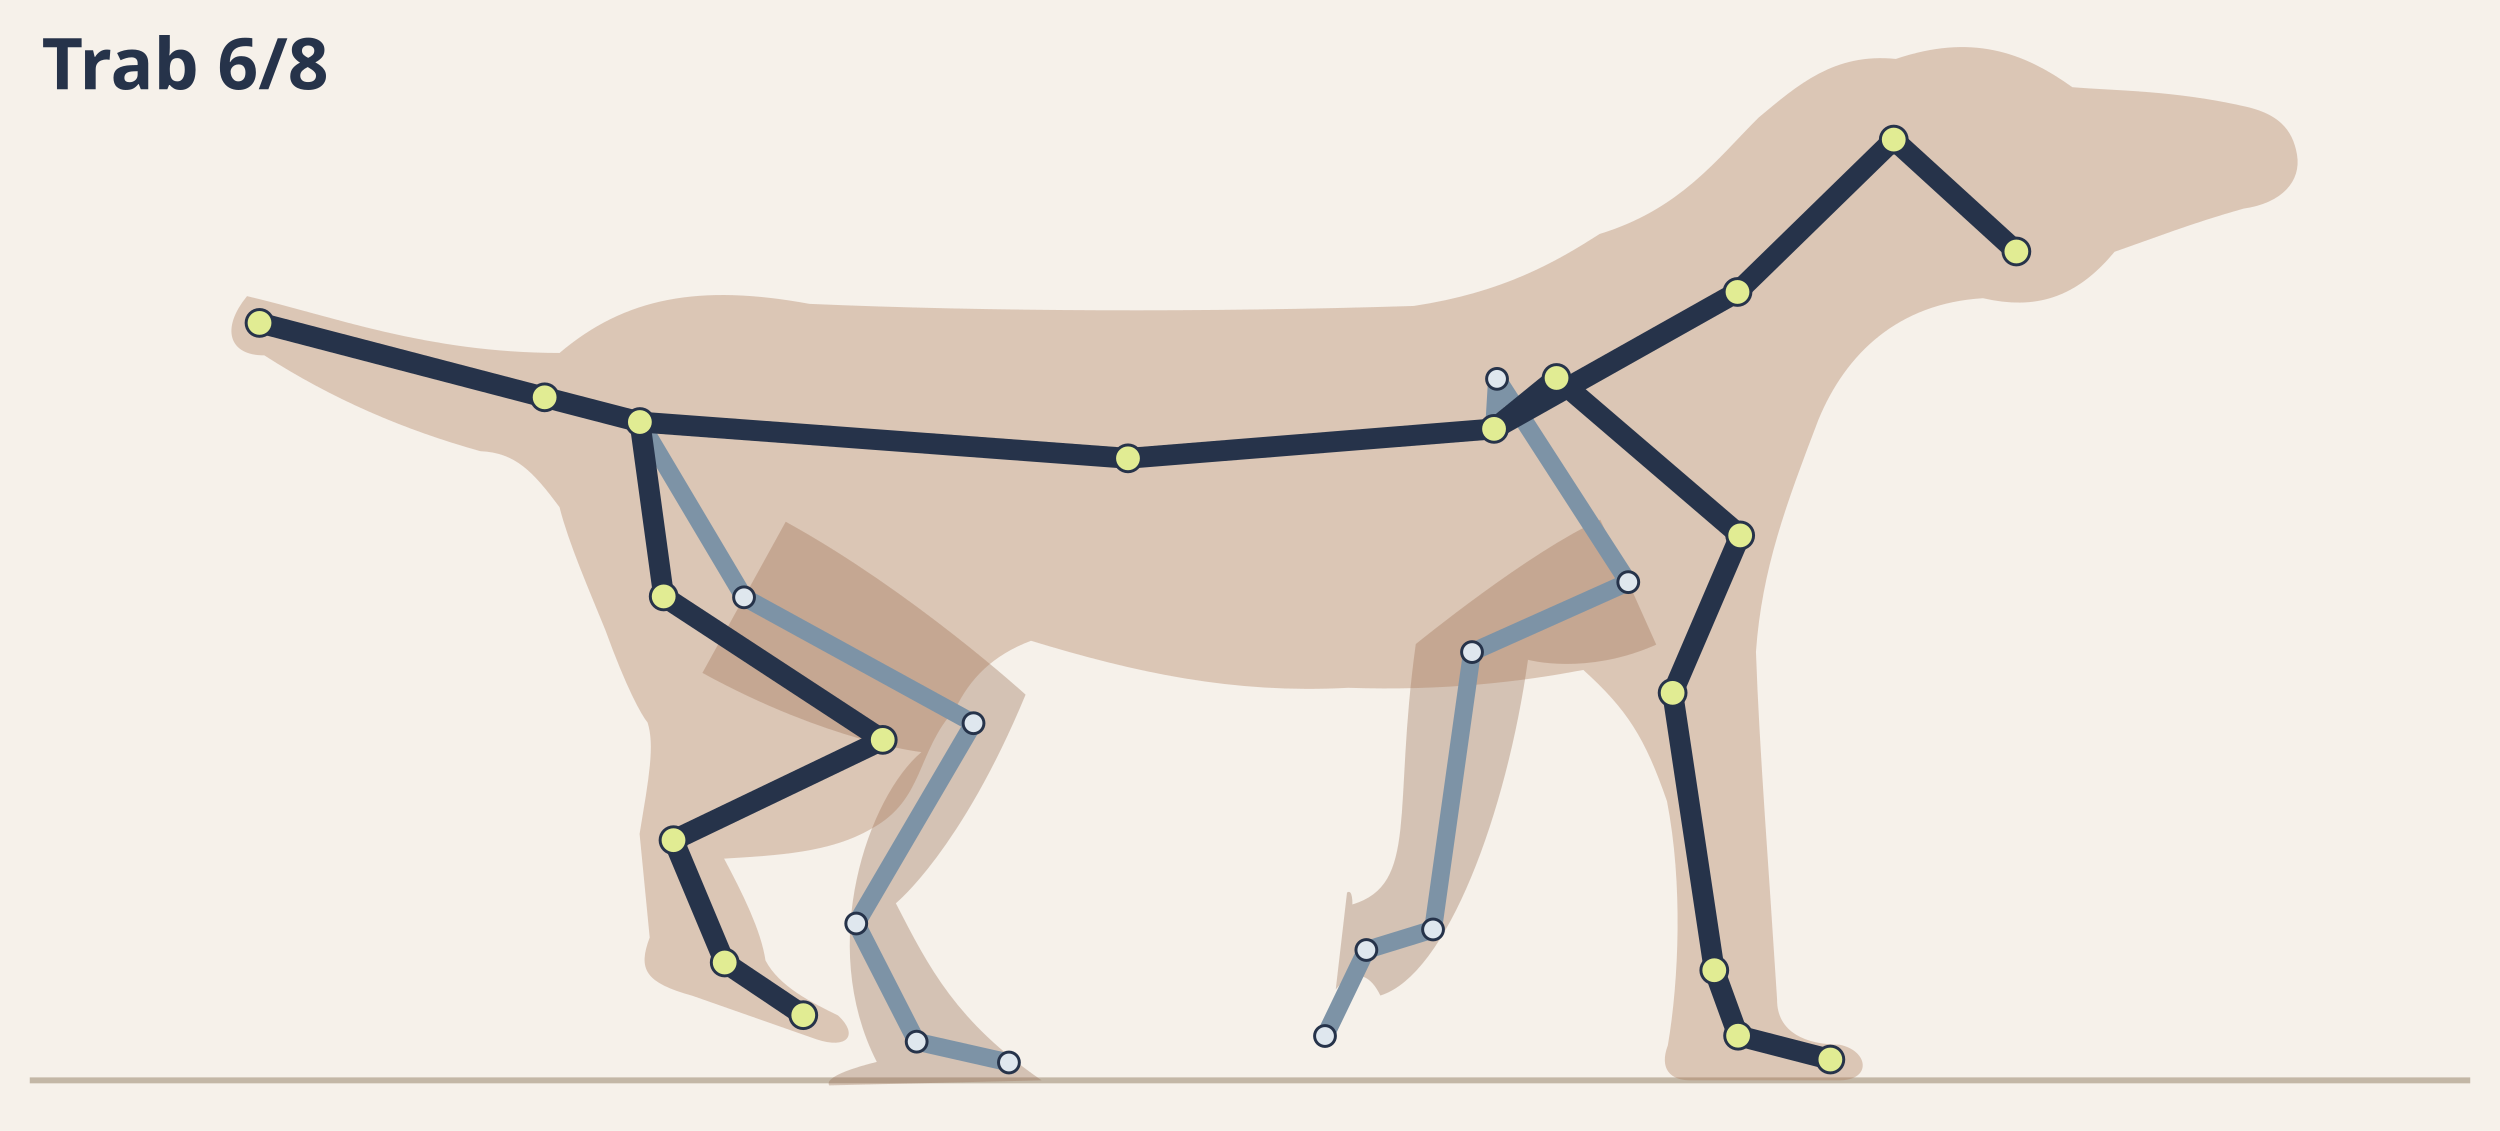
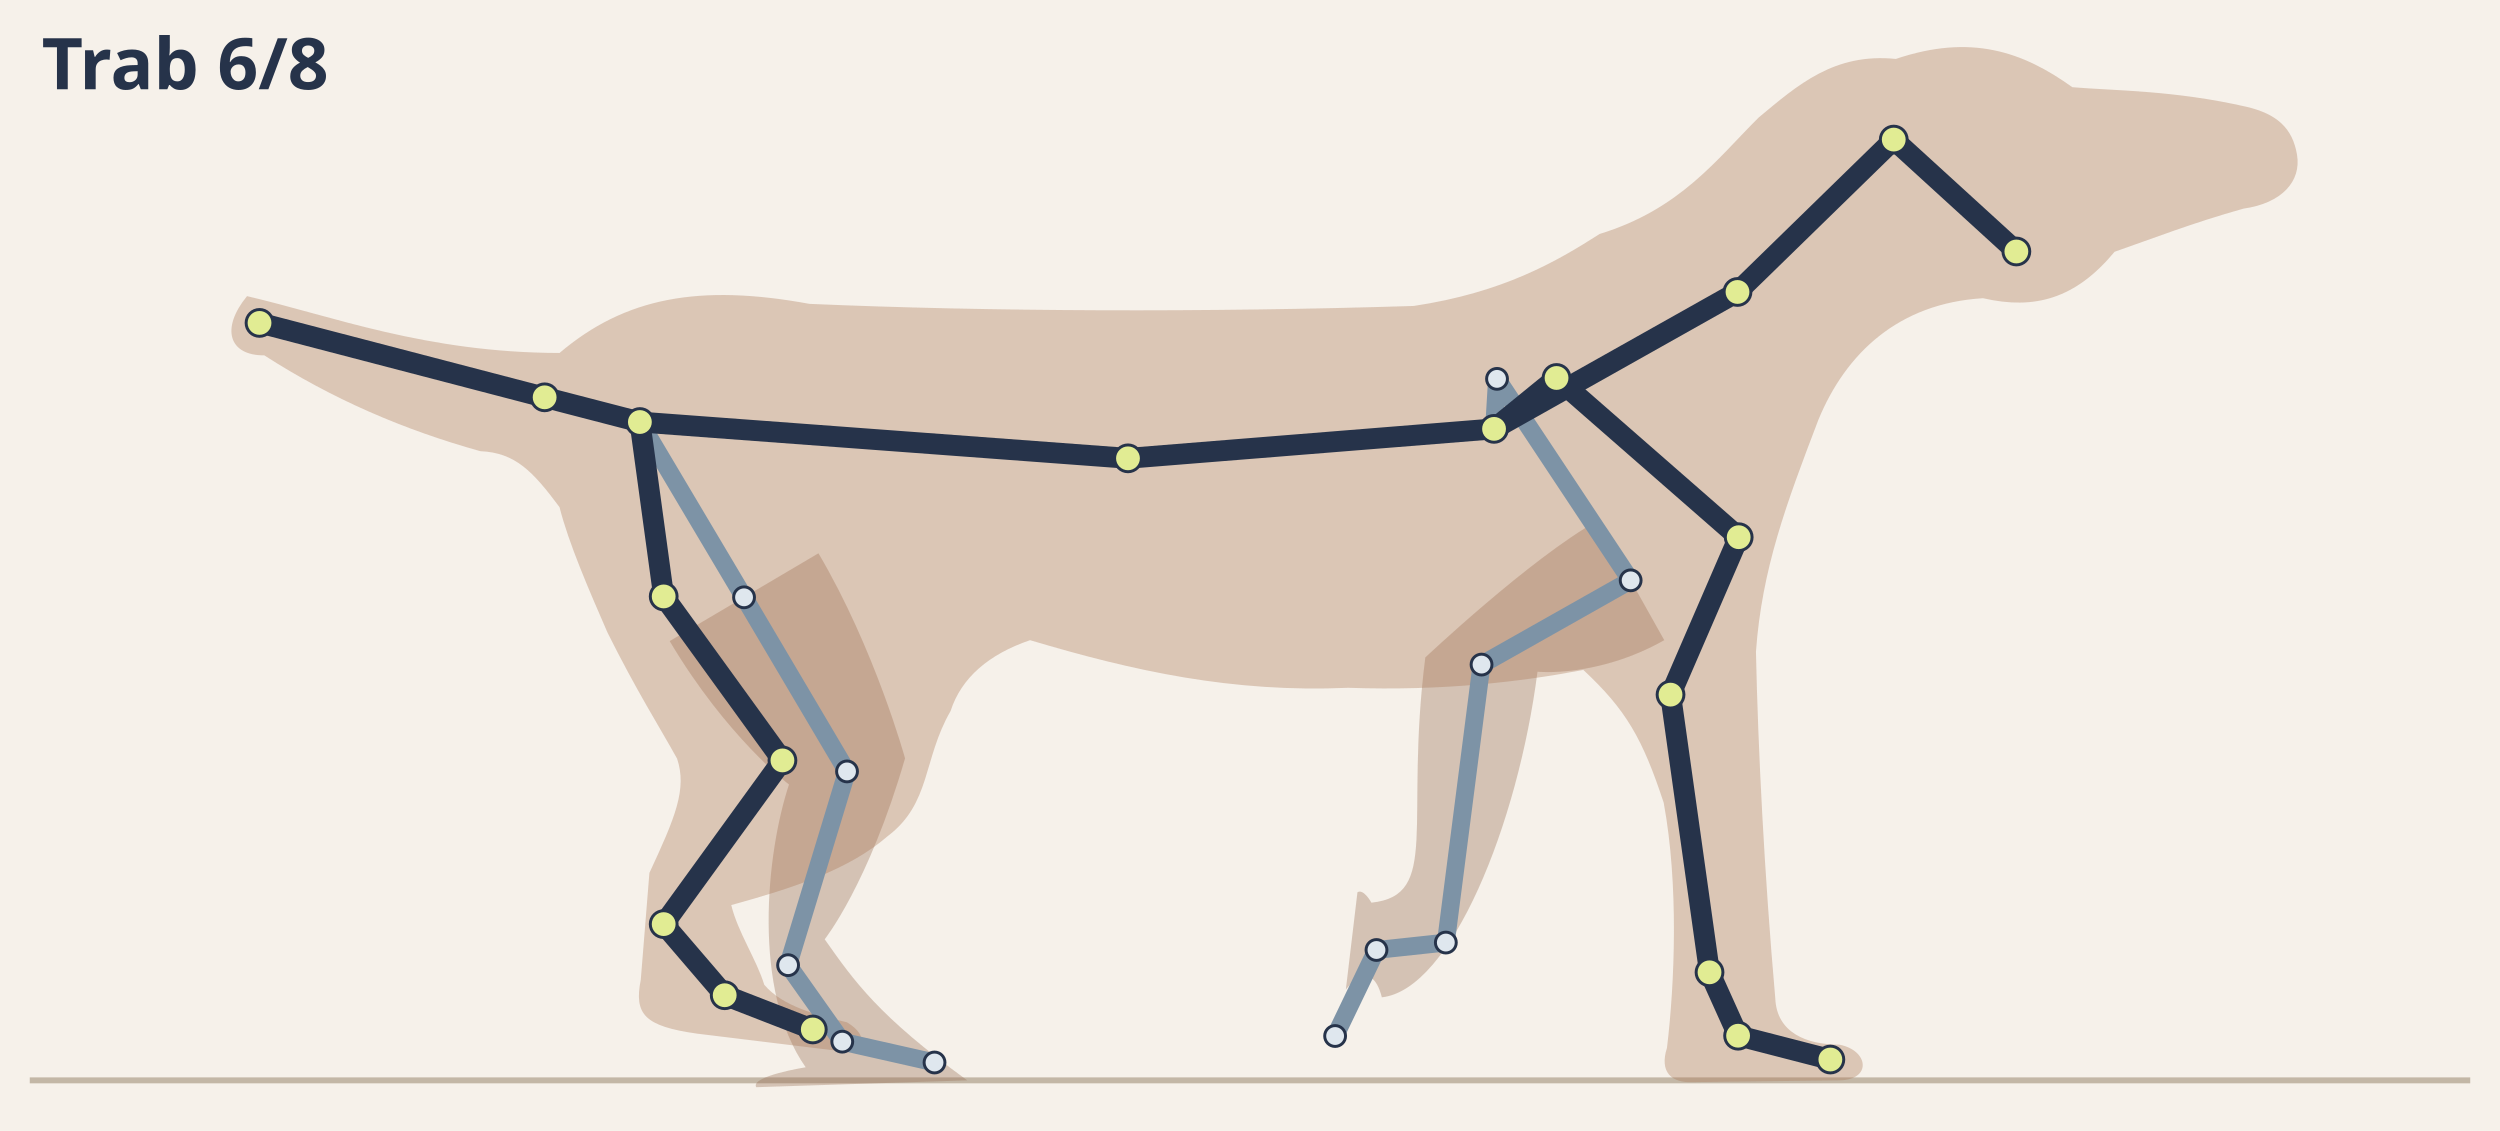
<svg xmlns="http://www.w3.org/2000/svg" viewBox="60 120 840 380">
  <rect x="60" y="120" width="840" height="380" fill="#f6f1ea" />
  <line x1="70" x2="890" y1="483" y2="483" stroke="#c3b7a6" stroke-width="2" />
-   <path d="M324 295.3C366.4 318.6 404.6 353.4 404.6 353.4C382.9 405.8 361 423.5 361 423.5C372.2 445.3 381.3 463.2 410 483L338.6 484.7C336.4 481 354.6 476.8 354.6 476.8C334.3 437.1 351.9 387.6 369.6 372.7C369.6 372.7 338.5 369.4 296 346.1Z" fill="#956b50" opacity="0.35" />
-   <path d="M616.5 336.6C592.9 347.1 573.4 341.7 573.4 341.7C566.2 393 546.2 447.6 523.8 454.5C517.2 440.9 508.8 452.5 508.8 452.5L512.6 419.9C514.6 418.5 514.4 423.9 514.4 423.9C536.8 417.1 527.9 392.4 535.7 336.4C535.7 336.4 574.1 305.1 597.7 294.6Z" fill="#956b50" opacity="0.35" />
-   <path d="M143 219.5C171.8 226.2 202.9 238.5 248 238.6C270 219.9 295 215.3 332 222.1C392 224.7 465 225 535 222.8C565 218.3 582.8 208 597.5 198.6C624.6 190.3 636.8 173.5 650.9 159.5C664.1 148.5 676.3 137.7 697 139.8C722.2 131.3 739.6 137.3 756.3 149.3C770.4 150.5 790.5 150.3 814.9 155.9C825 158.3 830.3 163 831.8 172C833.3 180.9 826.7 188.3 813.8 190.1C796.1 195.1 784.3 199.8 770.5 204.6C757.4 220.4 743.6 224.2 726.3 220.2C697.9 221.9 680.2 238.7 671 261C660.2 289.3 652 311.1 650 339C651.1 371.4 654.4 412.8 657.1 455.8C657 467 667 471 678 471C688 473 689 483 678 483L628.2 483C621.3 483.1 617.4 479.2 620.4 471.2C624.1 449.5 625.5 416.8 620.1 389.2C612.7 367.8 606.7 358.4 592 345.1C571 349.1 545 352.2 513 351.1C474.1 353.2 441.2 345.9 406.4 335.3C393.5 340.2 385.9 348 381 358.2C367.8 372.6 370.7 388.8 352.7 398.5C339 406.5 321.3 407.4 303.3 408.5C309.6 420.4 315.7 432.6 317.2 442.7C321.8 451.5 332.6 456.8 341.6 461.2C348.7 467.8 344.7 472.7 334.3 469.2L292.7 454.6C276.8 450.2 274.2 445.8 278.3 435L274.9 400.2C278.1 381 280 370.5 277.6 362.8C275.4 360.1 270.4 351 263.4 331.7C258 318.4 251 302.4 248 290.4C239 278.3 233.1 272.1 221.4 271.6C195.9 264.5 171.8 254.2 148.8 239.4C137 239.5 134 230.5 143 219.5Z" fill="#a87554" opacity="0.35" />
+   <path d="M335 305.9C354 338.1 364.1 374.8 364.1 374.8C351.9 417 337.1 435.6 337.1 435.6C347.1 449.8 355.2 461.4 385 483L314.1 485.3C311.9 481.6 330.7 478.6 330.7 478.6C312.6 452.9 317.5 406.5 325.1 383.6C325.1 383.6 304.1 367.6 285 335.4Z" fill="#956b50" opacity="0.35" />
+   <path d="M619.2 335.1C596.7 347.8 576.6 345.7 576.6 345.7C570 397.1 547.5 452.6 524.3 455.1C520.7 440.9 512.2 452.5 512.2 452.5L516.1 419.8C518.2 418.5 520.8 423.3 520.8 423.3C544.1 420.8 531.8 396.9 538.9 340.9C538.9 340.9 574.1 307.7 596.7 295Z" fill="#956b50" opacity="0.35" />
+   <path d="M143 219.5C171.8 226.2 202.9 238.5 248 238.6C270 219.9 295 215.3 332 222.1C392 224.7 465 225 535 222.8C565 218.3 582.8 208 597.5 198.6C624.6 190.3 636.8 173.5 650.9 159.5C664.1 148.5 676.3 137.7 697 139.8C722.2 131.3 739.6 137.3 756.3 149.3C770.4 150.5 790.5 150.3 814.9 155.9C825 158.3 830.3 163 831.8 172C833.3 180.9 826.7 188.3 813.8 190.1C796.1 195.1 784.3 199.8 770.5 204.6C757.4 220.4 743.6 224.2 726.3 220.2C697.9 221.9 680.2 238.7 671 261C660.2 289.3 652 311.1 650 339C650.7 371.7 652.8 413.4 656.5 455.5C657 467 667 471 678 471C688 472.9 689 482.9 678 483L628.6 483.6C621.6 483.9 617.5 480.2 620.1 472.1C622.7 450.5 624.1 417.3 619 389.7C611.9 368.2 606.4 358.5 592 345.1C571 349.1 545 352.2 513 351.1C474 352.8 441 345.5 406.1 335.1C392.3 339.8 383 347.7 379.4 358.9C370 375.2 372.9 389.9 358.2 401C345.3 412.2 326.5 418.4 305.7 424.1C307.9 433.2 314.2 442.4 316.8 450.9C323.1 458.3 334.8 461.1 344.6 463.5C352.9 468.5 350.1 474.2 339.2 472.8L294.2 467.3C276.5 464.8 273 460.8 275.3 449.2L278.2 413.3C286.9 394.6 290.9 385.1 287.5 374.9C281.7 364.4 273.9 352.2 264.1 332.5C258 318.5 251 302.4 248 290.4C239 278.3 233.1 272.1 221.4 271.6C195.9 264.5 171.8 254.2 148.8 239.4C137 239.5 134 230.5 143 219.5Z" fill="#a87554" opacity="0.35" />
  <line x1="275" y1="261.8" x2="310" y2="320.7" stroke="#7d93a6" stroke-width="6" stroke-linecap="round" />
-   <line x1="310" y1="320.7" x2="387.1" y2="363" stroke="#7d93a6" stroke-width="6" stroke-linecap="round" />
-   <line x1="387.1" y1="363" x2="347.7" y2="430.3" stroke="#7d93a6" stroke-width="6" stroke-linecap="round" />
-   <line x1="347.7" y1="430.3" x2="368" y2="470" stroke="#7d93a6" stroke-width="6" stroke-linecap="round" />
-   <line x1="368" y1="470" x2="399" y2="477" stroke="#7d93a6" stroke-width="6" stroke-linecap="round" />
+   <line x1="310" y1="320.7" x2="344.6" y2="379.2" stroke="#7d93a6" stroke-width="6" stroke-linecap="round" />
+   <line x1="344.6" y1="379.2" x2="324.8" y2="444.3" stroke="#7d93a6" stroke-width="6" stroke-linecap="round" />
+   <line x1="324.8" y1="444.3" x2="343" y2="470" stroke="#7d93a6" stroke-width="6" stroke-linecap="round" />
+   <line x1="343" y1="470" x2="374" y2="477" stroke="#7d93a6" stroke-width="6" stroke-linecap="round" />
  <line x1="562" y1="264.1" x2="563" y2="247.3" stroke="#7d93a6" stroke-width="6" stroke-linecap="round" />
-   <line x1="563" y1="247.3" x2="607.1" y2="315.6" stroke="#7d93a6" stroke-width="6" stroke-linecap="round" />
-   <line x1="607.1" y1="315.6" x2="554.6" y2="339.1" stroke="#7d93a6" stroke-width="6" stroke-linecap="round" />
-   <line x1="554.6" y1="339.1" x2="541.5" y2="432.3" stroke="#7d93a6" stroke-width="6" stroke-linecap="round" />
-   <line x1="541.5" y1="432.3" x2="519.1" y2="439.2" stroke="#7d93a6" stroke-width="6" stroke-linecap="round" />
-   <line x1="519.1" y1="439.2" x2="505.2" y2="468.1" stroke="#7d93a6" stroke-width="6" stroke-linecap="round" />
+   <line x1="563" y1="247.3" x2="607.9" y2="315" stroke="#7d93a6" stroke-width="6" stroke-linecap="round" />
+   <line x1="607.9" y1="315" x2="557.8" y2="343.3" stroke="#7d93a6" stroke-width="6" stroke-linecap="round" />
+   <line x1="557.8" y1="343.3" x2="545.8" y2="436.7" stroke="#7d93a6" stroke-width="6" stroke-linecap="round" />
+   <line x1="545.8" y1="436.7" x2="522.5" y2="439.2" stroke="#7d93a6" stroke-width="6" stroke-linecap="round" />
+   <line x1="522.5" y1="439.2" x2="508.6" y2="468.1" stroke="#7d93a6" stroke-width="6" stroke-linecap="round" />
  <line x1="147.2" y1="228.5" x2="243" y2="253.5" stroke="#26334a" stroke-width="7" stroke-linecap="round" />
  <line x1="243" y1="253.5" x2="275" y2="261.8" stroke="#26334a" stroke-width="7" stroke-linecap="round" />
  <line x1="275" y1="261.8" x2="439" y2="274" stroke="#26334a" stroke-width="7" stroke-linecap="round" />
  <line x1="439" y1="274" x2="562" y2="264.1" stroke="#26334a" stroke-width="7" stroke-linecap="round" />
  <line x1="562" y1="264.1" x2="643.8" y2="218.1" stroke="#26334a" stroke-width="7" stroke-linecap="round" />
  <line x1="643.8" y1="218.1" x2="696.3" y2="166.9" stroke="#26334a" stroke-width="7" stroke-linecap="round" />
  <line x1="696.3" y1="166.9" x2="737.5" y2="204.5" stroke="#26334a" stroke-width="7" stroke-linecap="round" />
  <line x1="275" y1="261.8" x2="283" y2="320.4" stroke="#26334a" stroke-width="7" stroke-linecap="round" />
-   <line x1="283" y1="320.4" x2="356.6" y2="368.6" stroke="#26334a" stroke-width="7" stroke-linecap="round" />
-   <line x1="356.6" y1="368.6" x2="286.3" y2="402.3" stroke="#26334a" stroke-width="7" stroke-linecap="round" />
-   <line x1="286.3" y1="402.3" x2="303.5" y2="443.4" stroke="#26334a" stroke-width="7" stroke-linecap="round" />
-   <line x1="303.5" y1="443.4" x2="329.9" y2="461.1" stroke="#26334a" stroke-width="7" stroke-linecap="round" />
+   <line x1="283" y1="320.4" x2="322.9" y2="375.5" stroke="#26334a" stroke-width="7" stroke-linecap="round" />
+   <line x1="322.9" y1="375.5" x2="283" y2="430.5" stroke="#26334a" stroke-width="7" stroke-linecap="round" />
+   <line x1="283" y1="430.5" x2="303.5" y2="454.4" stroke="#26334a" stroke-width="7" stroke-linecap="round" />
+   <line x1="303.5" y1="454.4" x2="333.1" y2="465.9" stroke="#26334a" stroke-width="7" stroke-linecap="round" />
  <line x1="562" y1="264.1" x2="583" y2="247" stroke="#26334a" stroke-width="7" stroke-linecap="round" />
-   <line x1="583" y1="247" x2="644.7" y2="299.9" stroke="#26334a" stroke-width="7" stroke-linecap="round" />
-   <line x1="644.7" y1="299.9" x2="622" y2="352.8" stroke="#26334a" stroke-width="7" stroke-linecap="round" />
-   <line x1="622" y1="352.8" x2="636" y2="446" stroke="#26334a" stroke-width="7" stroke-linecap="round" />
-   <line x1="636" y1="446" x2="644" y2="468" stroke="#26334a" stroke-width="7" stroke-linecap="round" />
+   <line x1="583" y1="247" x2="644.2" y2="300.5" stroke="#26334a" stroke-width="7" stroke-linecap="round" />
+   <line x1="644.2" y1="300.5" x2="621.3" y2="353.4" stroke="#26334a" stroke-width="7" stroke-linecap="round" />
+   <line x1="621.3" y1="353.4" x2="634.4" y2="446.7" stroke="#26334a" stroke-width="7" stroke-linecap="round" />
+   <line x1="634.4" y1="446.7" x2="644" y2="468" stroke="#26334a" stroke-width="7" stroke-linecap="round" />
  <line x1="644" y1="468" x2="675" y2="476" stroke="#26334a" stroke-width="7" stroke-linecap="round" />
  <circle cx="147.2" cy="228.5" r="4.5" fill="#e1ec93" stroke="#26334a" stroke-width="1" />
  <circle cx="243" cy="253.5" r="4.5" fill="#e1ec93" stroke="#26334a" stroke-width="1" />
  <circle cx="275" cy="261.8" r="4.5" fill="#e1ec93" stroke="#26334a" stroke-width="1" />
  <circle cx="439" cy="274" r="4.5" fill="#e1ec93" stroke="#26334a" stroke-width="1" />
  <circle cx="562" cy="264.1" r="4.5" fill="#e1ec93" stroke="#26334a" stroke-width="1" />
  <circle cx="643.8" cy="218.1" r="4.5" fill="#e1ec93" stroke="#26334a" stroke-width="1" />
  <circle cx="696.3" cy="166.9" r="4.5" fill="#e1ec93" stroke="#26334a" stroke-width="1" />
  <circle cx="737.5" cy="204.5" r="4.5" fill="#e1ec93" stroke="#26334a" stroke-width="1" />
  <circle cx="583" cy="247" r="4.5" fill="#e1ec93" stroke="#26334a" stroke-width="1" />
-   <circle cx="644.7" cy="299.9" r="4.5" fill="#e1ec93" stroke="#26334a" stroke-width="1" />
-   <circle cx="622" cy="352.8" r="4.5" fill="#e1ec93" stroke="#26334a" stroke-width="1" />
-   <circle cx="636" cy="446" r="4.5" fill="#e1ec93" stroke="#26334a" stroke-width="1" />
+   <circle cx="644.2" cy="300.5" r="4.5" fill="#e1ec93" stroke="#26334a" stroke-width="1" />
+   <circle cx="621.3" cy="353.4" r="4.5" fill="#e1ec93" stroke="#26334a" stroke-width="1" />
+   <circle cx="634.4" cy="446.7" r="4.5" fill="#e1ec93" stroke="#26334a" stroke-width="1" />
  <circle cx="644" cy="468" r="4.5" fill="#e1ec93" stroke="#26334a" stroke-width="1" />
  <circle cx="675" cy="476" r="4.5" fill="#e1ec93" stroke="#26334a" stroke-width="1" />
  <circle cx="283" cy="320.4" r="4.5" fill="#e1ec93" stroke="#26334a" stroke-width="1" />
-   <circle cx="356.6" cy="368.6" r="4.5" fill="#e1ec93" stroke="#26334a" stroke-width="1" />
-   <circle cx="286.3" cy="402.3" r="4.5" fill="#e1ec93" stroke="#26334a" stroke-width="1" />
-   <circle cx="303.5" cy="443.4" r="4.5" fill="#e1ec93" stroke="#26334a" stroke-width="1" />
-   <circle cx="329.9" cy="461.1" r="4.5" fill="#e1ec93" stroke="#26334a" stroke-width="1" />
+   <circle cx="322.9" cy="375.5" r="4.5" fill="#e1ec93" stroke="#26334a" stroke-width="1" />
+   <circle cx="283" cy="430.5" r="4.5" fill="#e1ec93" stroke="#26334a" stroke-width="1" />
+   <circle cx="303.5" cy="454.4" r="4.5" fill="#e1ec93" stroke="#26334a" stroke-width="1" />
+   <circle cx="333.1" cy="465.9" r="4.5" fill="#e1ec93" stroke="#26334a" stroke-width="1" />
  <circle cx="563" cy="247.3" r="3.5" fill="#dfe7ee" stroke="#26334a" stroke-width="1" />
-   <circle cx="607.1" cy="315.6" r="3.5" fill="#dfe7ee" stroke="#26334a" stroke-width="1" />
-   <circle cx="554.6" cy="339.1" r="3.5" fill="#dfe7ee" stroke="#26334a" stroke-width="1" />
-   <circle cx="541.5" cy="432.3" r="3.5" fill="#dfe7ee" stroke="#26334a" stroke-width="1" />
-   <circle cx="519.1" cy="439.2" r="3.5" fill="#dfe7ee" stroke="#26334a" stroke-width="1" />
-   <circle cx="505.2" cy="468.1" r="3.5" fill="#dfe7ee" stroke="#26334a" stroke-width="1" />
+   <circle cx="607.9" cy="315" r="3.5" fill="#dfe7ee" stroke="#26334a" stroke-width="1" />
+   <circle cx="557.8" cy="343.3" r="3.5" fill="#dfe7ee" stroke="#26334a" stroke-width="1" />
+   <circle cx="545.8" cy="436.7" r="3.5" fill="#dfe7ee" stroke="#26334a" stroke-width="1" />
+   <circle cx="522.5" cy="439.2" r="3.5" fill="#dfe7ee" stroke="#26334a" stroke-width="1" />
+   <circle cx="508.6" cy="468.1" r="3.5" fill="#dfe7ee" stroke="#26334a" stroke-width="1" />
  <circle cx="310" cy="320.7" r="3.5" fill="#dfe7ee" stroke="#26334a" stroke-width="1" />
-   <circle cx="387.1" cy="363" r="3.5" fill="#dfe7ee" stroke="#26334a" stroke-width="1" />
-   <circle cx="347.7" cy="430.3" r="3.5" fill="#dfe7ee" stroke="#26334a" stroke-width="1" />
-   <circle cx="368" cy="470" r="3.5" fill="#dfe7ee" stroke="#26334a" stroke-width="1" />
-   <circle cx="399" cy="477" r="3.5" fill="#dfe7ee" stroke="#26334a" stroke-width="1" />
+   <circle cx="344.6" cy="379.2" r="3.5" fill="#dfe7ee" stroke="#26334a" stroke-width="1" />
+   <circle cx="324.8" cy="444.3" r="3.5" fill="#dfe7ee" stroke="#26334a" stroke-width="1" />
+   <circle cx="343" cy="470" r="3.5" fill="#dfe7ee" stroke="#26334a" stroke-width="1" />
+   <circle cx="374" cy="477" r="3.5" fill="#dfe7ee" stroke="#26334a" stroke-width="1" />
  <text x="74" y="150" font-family="sans-serif" font-size="24" font-weight="700" fill="#26334a">Trab 6/8</text>
</svg>
